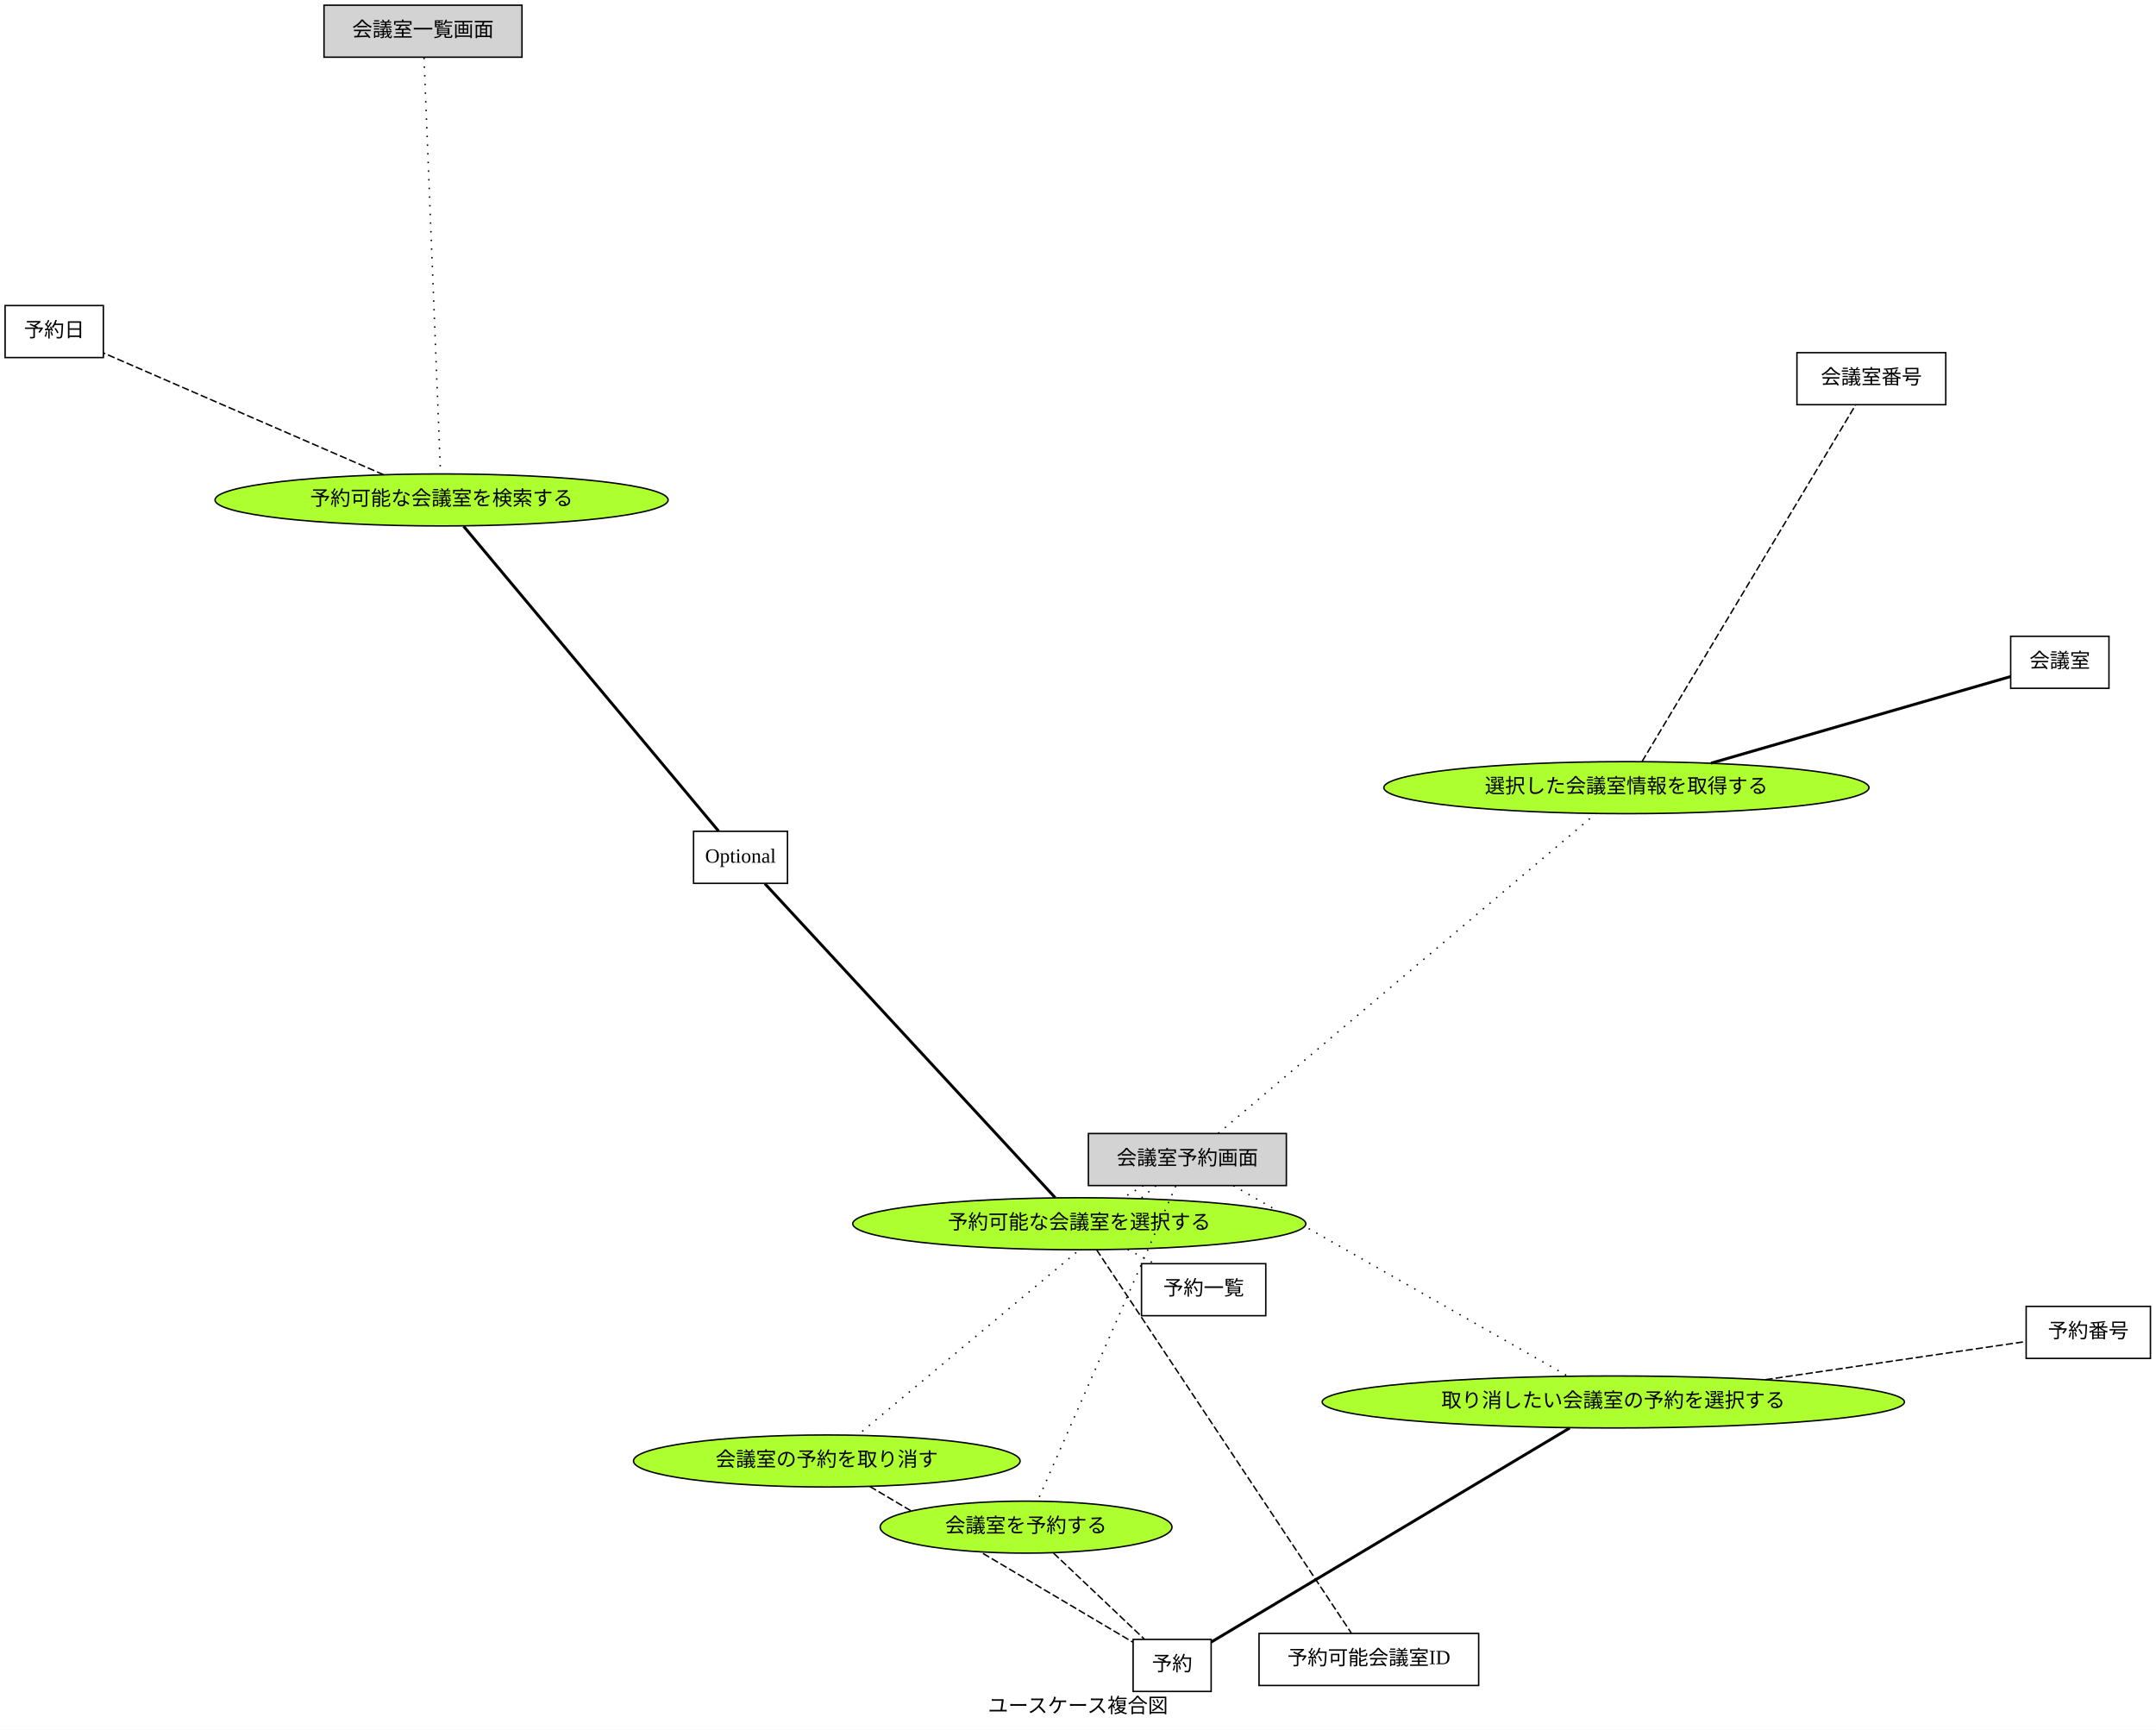
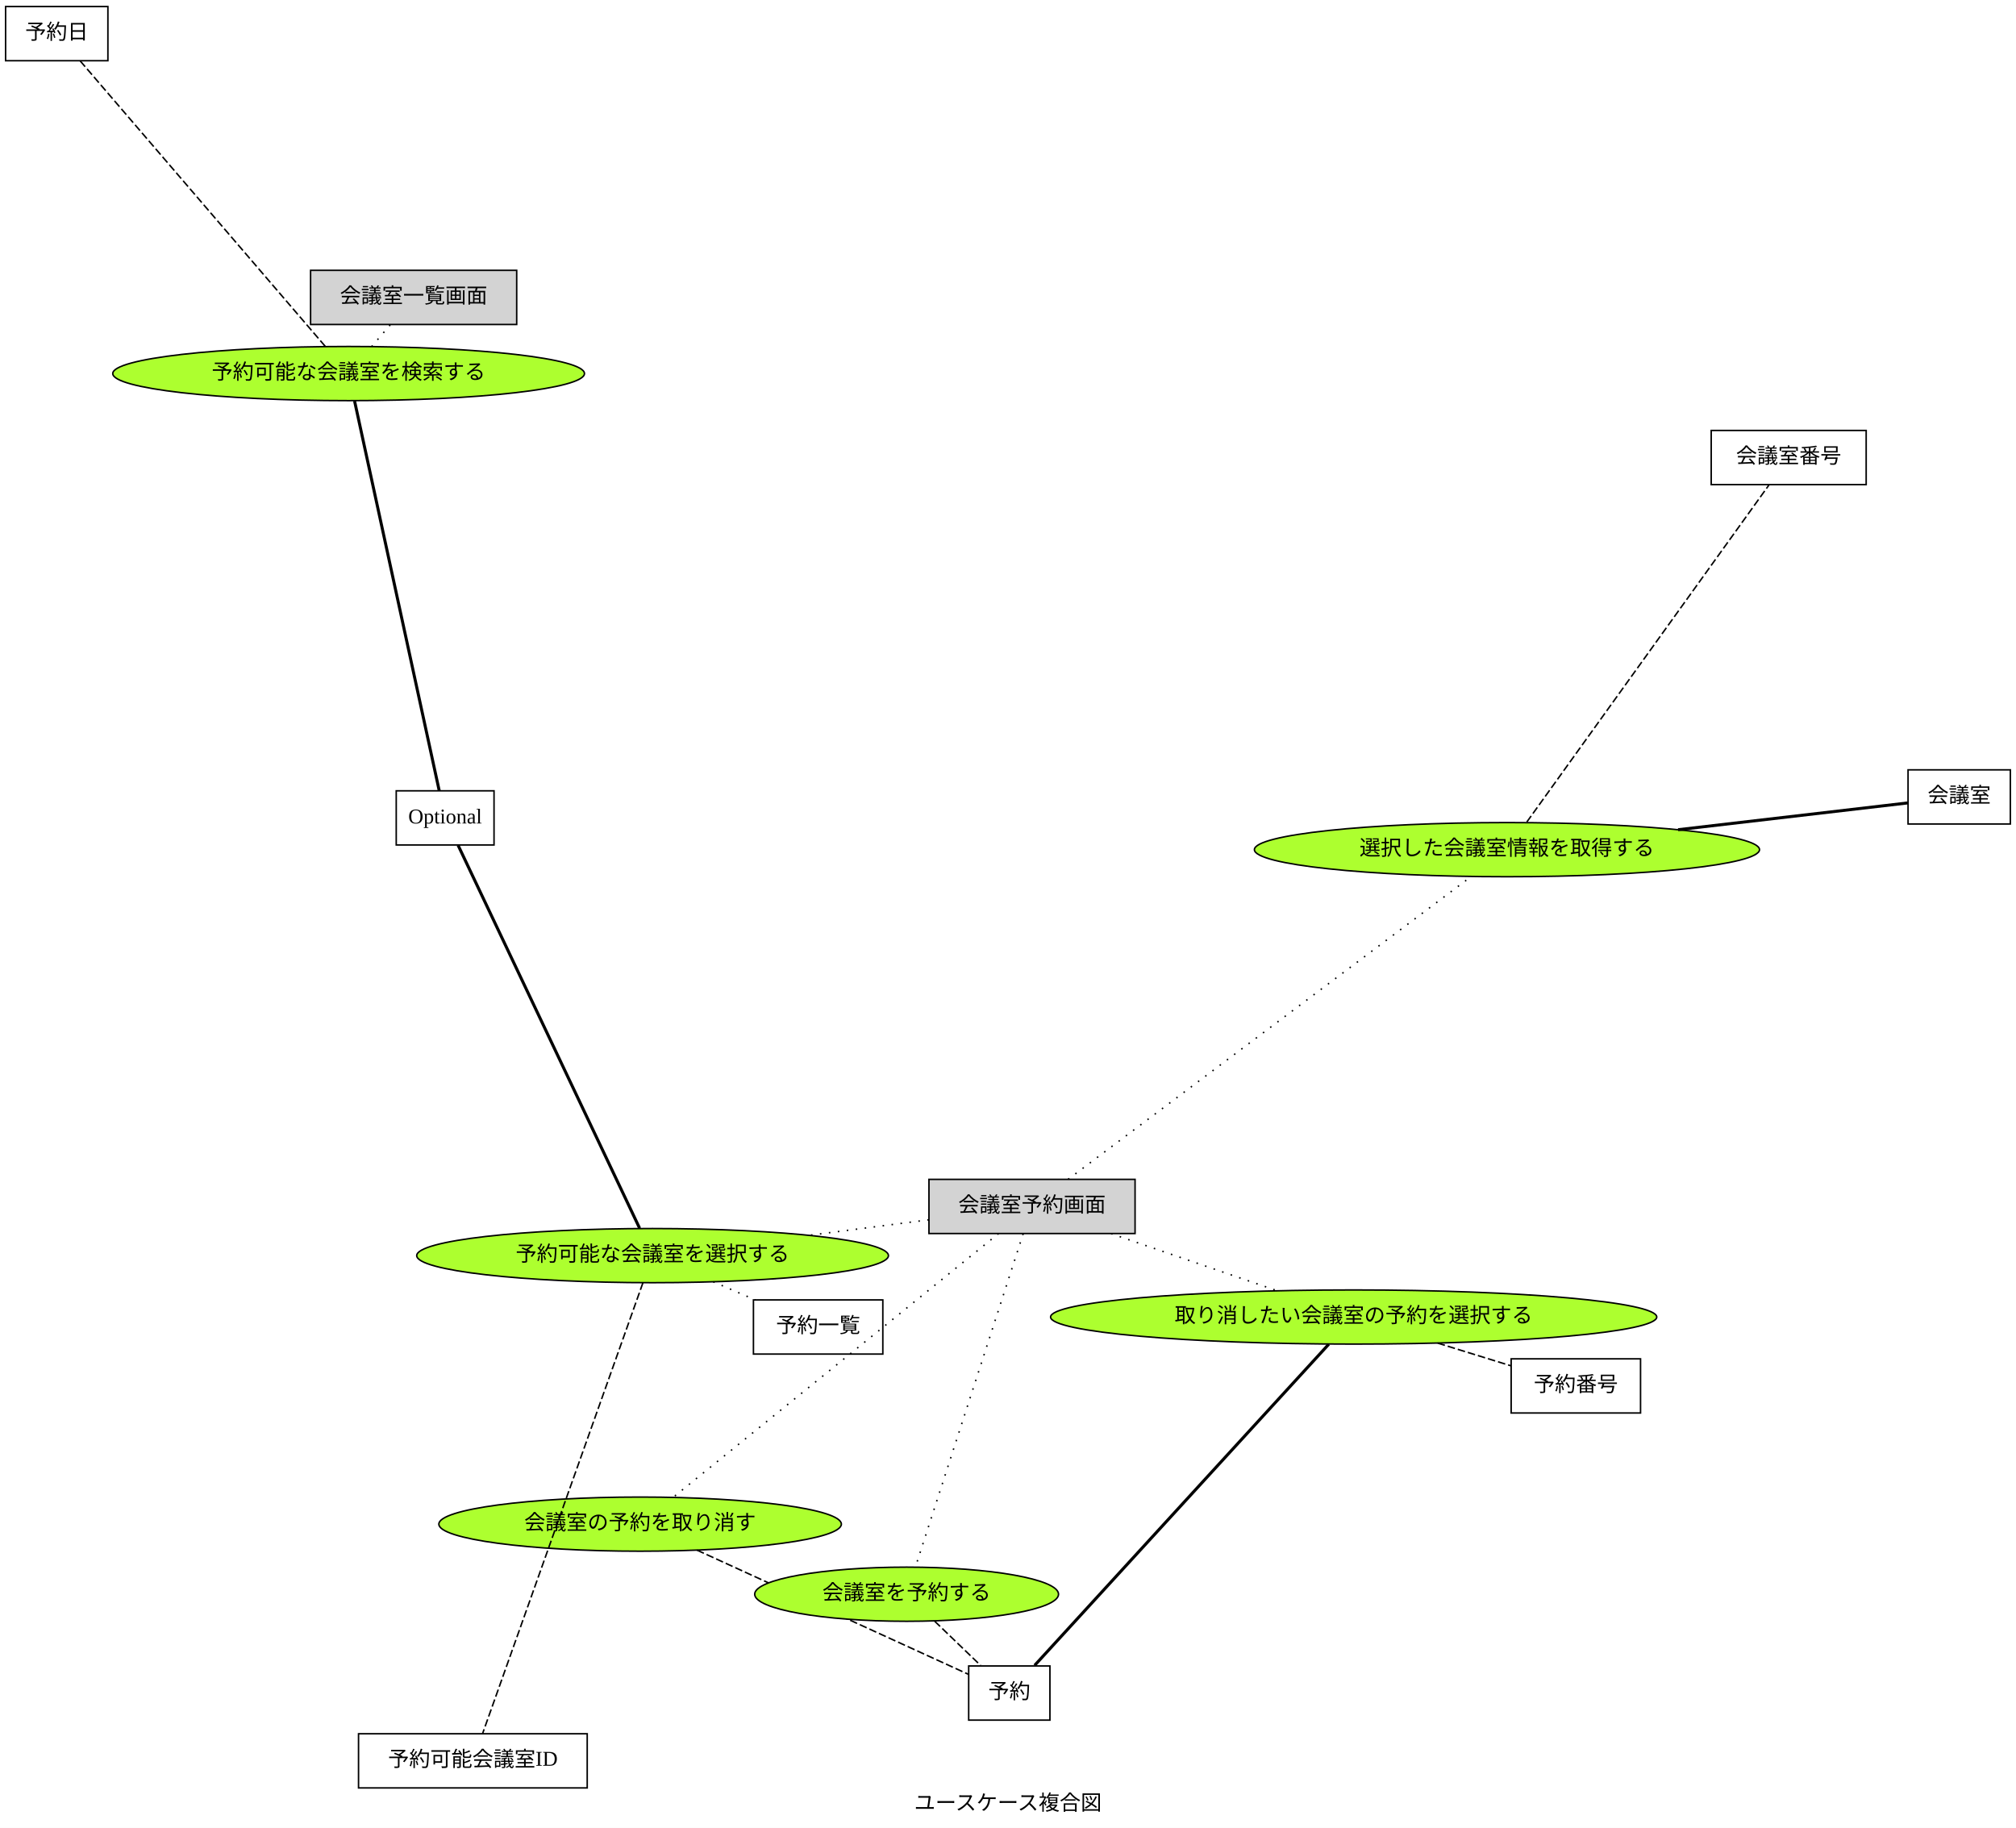
- <svg xmlns="http://www.w3.org/2000/svg" xmlns:xlink="http://www.w3.org/1999/xlink" width="1492pt" height="1197pt" viewBox="0.00 0.00 1492.00 1197.00">
-   <g id="graph0" class="graph" transform="scale(1 1) rotate(0) translate(4 1170)">
-     <polygon fill="white" stroke="transparent" points="-4,27 -4,-1170 1488,-1170 1488,27 -4,27" />
-     <text text-anchor="middle" x="742" y="15.2" font-family="Times New Roman,serif" font-size="14.00">ユースケース複合図
+ <svg xmlns="http://www.w3.org/2000/svg" xmlns:xlink="http://www.w3.org/1999/xlink" width="1340pt" height="1215pt" viewBox="0.00 0.00 1340.00 1215.00">
+   <g id="graph0" class="graph" transform="scale(1 1) rotate(0) translate(4 1188)">
+     <polygon fill="white" stroke="transparent" points="-4,27 -4,-1188 1336,-1188 1336,27 -4,27" />
+     <text text-anchor="middle" x="666" y="15.2" font-family="Times New Roman,serif" font-size="14.00">ユースケース複合図
        </text>
    <g id="node1" class="node">
      <g id="a_node1">
        <a xlink:href="https://github.com/k2works/application_programing_excercise_2022/tree/take13/src/main/java/mrs/application/scenario/MeetingRoomReservationScenario.java" xlink:title="MeetingRoomReservationScenario.cancel(Reservation)">
-           <ellipse fill="greenyellow" stroke="black" cx="568.16" cy="-158.98" rx="133.78" ry="18" />
-           <text text-anchor="middle" x="568.16" y="-155.28" font-family="Times New Roman,serif" font-size="14.00">会議室の予約を取り消す
+           <ellipse fill="greenyellow" stroke="black" cx="421.47" cy="-174.88" rx="133.78" ry="18" />
+           <text text-anchor="middle" x="421.47" y="-171.18" font-family="Times New Roman,serif" font-size="14.00">会議室の予約を取り消す
                    </text>
        </a>
      </g>
    </g>
    <g id="node2" class="node">
      <g id="a_node2">
        <a xlink:title="Reservation">
-           <polygon fill="none" stroke="black" points="834.14,-35.51 780.14,-35.51 780.14,0.49 834.14,0.49 834.14,-35.51" />
-           <text text-anchor="middle" x="807.14" y="-13.81" font-family="Times New Roman,serif" font-size="14.00">予約
+           <polygon fill="none" stroke="black" points="693.87,-80.6 639.87,-80.6 639.87,-44.6 693.87,-44.6 693.87,-80.6" />
+           <text text-anchor="middle" x="666.87" y="-58.9" font-family="Times New Roman,serif" font-size="14.00">予約
                    </text>
        </a>
      </g>
    </g>
    <g id="edge1" class="edge">
-       <path fill="none" stroke="black" stroke-dasharray="5,2" d="M597.94,-141.35C644.74,-113.64 734.79,-60.33 779.94,-33.61" />
+       <path fill="none" stroke="black" stroke-dasharray="5,2" d="M459.28,-157.59C509.16,-134.76 595.75,-95.15 639.66,-75.05" />
    </g>
    <g id="node7" class="node">
      <g id="a_node7">
        <a xlink:href="https://github.com/k2works/application_programing_excercise_2022/tree/take13/src/main/java/mrs/application/scenario/MeetingRoomReservationScenario.java" xlink:title="MeetingRoomReservationScenario.findOne(ReservationId)">
-           <ellipse fill="greenyellow" stroke="black" cx="1112.44" cy="-199.82" rx="201.46" ry="18" />
-           <text text-anchor="middle" x="1112.44" y="-196.12" font-family="Times New Roman,serif" font-size="14.00">取り消したい会議室の予約を選択する
+           <ellipse fill="greenyellow" stroke="black" cx="895.76" cy="-312.55" rx="201.46" ry="18" />
+           <text text-anchor="middle" x="895.76" y="-308.85" font-family="Times New Roman,serif" font-size="14.00">取り消したい会議室の予約を選択する
                    </text>
        </a>
      </g>
    </g>
    <g id="edge6" class="edge">
-       <path fill="none" stroke="black" stroke-width="2" d="M834.23,-33.69C891.15,-67.67 1022.78,-146.28 1082.28,-181.81" />
+       <path fill="none" stroke="black" stroke-width="2" d="M683.7,-80.98C726.13,-127.32 837.09,-248.48 879.22,-294.48" />
    </g>
    <g id="node3" class="node">
      <g id="a_node3">
        <a xlink:title="ReservationsController">
-           <polygon fill="lightgray" stroke="black" points="886.2,-385.59 749.2,-385.59 749.2,-349.59 886.2,-349.59 886.2,-385.59" />
-           <text text-anchor="middle" x="817.7" y="-363.89" font-family="Times New Roman,serif" font-size="14.00">会議室予約画面
+           <polygon fill="lightgray" stroke="black" points="750.46,-404.05 613.46,-404.05 613.46,-368.05 750.46,-368.05 750.46,-404.05" />
+           <text text-anchor="middle" x="681.96" y="-382.35" font-family="Times New Roman,serif" font-size="14.00">会議室予約画面
                    </text>
        </a>
      </g>
    </g>
    <g id="edge2" class="edge">
-       <path fill="none" stroke="black" stroke-dasharray="1,5" d="M795.99,-349.45C748.68,-309.89 636.74,-216.31 589.64,-176.94" />
+       <path fill="none" stroke="black" stroke-dasharray="1,5" d="M659.75,-368.05C610.54,-328.15 492.79,-232.7 443.62,-192.84" />
    </g>
    <g id="node4" class="node">
      <g id="a_node4">
        <a xlink:href="https://github.com/k2works/application_programing_excercise_2022/tree/take13/src/main/java/mrs/application/scenario/MeetingRoomReservationScenario.java" xlink:title="MeetingRoomReservationScenario.findMeetingRoom(RoomId)">
-           <ellipse fill="greenyellow" stroke="black" cx="1121.51" cy="-624.94" rx="167.87" ry="18" />
-           <text text-anchor="middle" x="1121.51" y="-621.24" font-family="Times New Roman,serif" font-size="14.00">選択した会議室情報を取得する
+           <ellipse fill="greenyellow" stroke="black" cx="997.65" cy="-623.22" rx="167.87" ry="18" />
+           <text text-anchor="middle" x="997.65" y="-619.52" font-family="Times New Roman,serif" font-size="14.00">選択した会議室情報を取得する
                    </text>
        </a>
      </g>
    </g>
    <g id="edge5" class="edge">
-       <path fill="none" stroke="black" stroke-dasharray="1,5" d="M839.06,-385.69C894.85,-432.94 1044.41,-559.64 1100.17,-606.87" />
+       <path fill="none" stroke="black" stroke-dasharray="1,5" d="M705.95,-404.08C764.65,-448.18 915.03,-561.15 973.7,-605.23" />
    </g>
    <g id="edge8" class="edge">
-       <path fill="none" stroke="black" stroke-dasharray="1,5" d="M849.52,-349.48C906.39,-317.11 1024.75,-249.74 1081.2,-217.61" />
+       <path fill="none" stroke="black" stroke-dasharray="1,5" d="M734.54,-367.98C768.17,-356.42 811.57,-341.5 844.87,-330.05" />
    </g>
    <g id="node9" class="node">
      <g id="a_node9">
        <a xlink:href="https://github.com/k2works/application_programing_excercise_2022/tree/take13/src/main/java/mrs/application/scenario/MeetingRoomReservationScenario.java" xlink:title="MeetingRoomReservationScenario.findReservations(ReservableRoomId)">
-           <ellipse fill="greenyellow" stroke="black" cx="742.89" cy="-323.15" rx="156.77" ry="18" />
-           <text text-anchor="middle" x="742.89" y="-319.45" font-family="Times New Roman,serif" font-size="14.00">予約可能な会議室を選択する
+           <ellipse fill="greenyellow" stroke="black" cx="429.76" cy="-353.37" rx="156.77" ry="18" />
+           <text text-anchor="middle" x="429.76" y="-349.67" font-family="Times New Roman,serif" font-size="14.00">予約可能な会議室を選択する
                    </text>
        </a>
      </g>
    </g>
    <g id="edge12" class="edge">
-       <path fill="none" stroke="black" stroke-dasharray="1,5" d="M787.27,-349.52C782.58,-346.73 777.73,-343.85 773.05,-341.07" />
+       <path fill="none" stroke="black" stroke-dasharray="1,5" d="M613.38,-377.17C588.87,-373.99 560.68,-370.34 533.86,-366.86" />
    </g>
    <g id="node13" class="node">
      <g id="a_node13">
        <a xlink:href="https://github.com/k2works/application_programing_excercise_2022/tree/take13/src/main/java/mrs/application/scenario/MeetingRoomReservationScenario.java" xlink:title="MeetingRoomReservationScenario.reserve(Reservation)">
-           <ellipse fill="greenyellow" stroke="black" cx="706.06" cy="-113.21" rx="100.98" ry="18" />
-           <text text-anchor="middle" x="706.06" y="-109.51" font-family="Times New Roman,serif" font-size="14.00">会議室を予約する
+           <ellipse fill="greenyellow" stroke="black" cx="598.61" cy="-128.29" rx="100.98" ry="18" />
+           <text text-anchor="middle" x="598.61" y="-124.59" font-family="Times New Roman,serif" font-size="14.00">会議室を予約する
                    </text>
        </a>
      </g>
    </g>
    <g id="edge14" class="edge">
-       <path fill="none" stroke="black" stroke-dasharray="1,5" d="M809.67,-349.3C789.07,-302.36 734.54,-178.1 714.02,-131.34" />
+       <path fill="none" stroke="black" stroke-dasharray="1,5" d="M676.1,-367.93C660.8,-320.6 619.76,-193.7 604.47,-146.39" />
    </g>
    <g id="node6" class="node">
      <g id="a_node6">
        <a xlink:title="RoomId">
-           <polygon fill="none" stroke="black" points="1342.52,-925.95 1239.52,-925.95 1239.52,-889.95 1342.52,-889.95 1342.52,-925.95" />
-           <text text-anchor="middle" x="1291.02" y="-904.25" font-family="Times New Roman,serif" font-size="14.00">会議室番号
+           <polygon fill="none" stroke="black" points="1236.41,-901.87 1133.41,-901.87 1133.41,-865.87 1236.41,-865.87 1236.41,-901.87" />
+           <text text-anchor="middle" x="1184.91" y="-880.17" font-family="Times New Roman,serif" font-size="14.00">会議室番号
                    </text>
        </a>
      </g>
    </g>
    <g id="edge4" class="edge">
-       <path fill="none" stroke="black" stroke-dasharray="5,2" d="M1132.37,-643.08C1162.91,-694.07 1249.33,-838.35 1280.03,-889.6" />
+       <path fill="none" stroke="black" stroke-dasharray="5,2" d="M1010.82,-641.55C1045.2,-689.4 1137.39,-817.73 1171.76,-865.56" />
    </g>
    <g id="node5" class="node">
      <g id="a_node5">
        <a xlink:title="MeetingRoom">
-           <polygon fill="none" stroke="black" points="1455.44,-729.68 1387.44,-729.68 1387.44,-693.68 1455.44,-693.68 1455.44,-729.68" />
-           <text text-anchor="middle" x="1421.44" y="-707.98" font-family="Times New Roman,serif" font-size="14.00">会議室
+           <polygon fill="none" stroke="black" points="1332.25,-676.27 1264.25,-676.27 1264.25,-640.27 1332.25,-640.27 1332.25,-676.27" />
+           <text text-anchor="middle" x="1298.25" y="-654.57" font-family="Times New Roman,serif" font-size="14.00">会議室
                    </text>
        </a>
      </g>
    </g>
    <g id="edge3" class="edge">
-       <path fill="none" stroke="black" stroke-width="2" d="M1387.33,-701.81C1336.89,-687.22 1241.75,-659.71 1180.03,-641.87" />
+       <path fill="none" stroke="black" stroke-width="2" d="M1264.06,-654.28C1226.97,-649.96 1165.77,-642.82 1111.38,-636.48" />
    </g>
    <g id="node8" class="node">
      <g id="a_node8">
        <a xlink:title="ReservationId">
-           <polygon fill="none" stroke="black" points="1484.15,-265.97 1398.15,-265.97 1398.15,-229.97 1484.15,-229.97 1484.15,-265.97" />
-           <text text-anchor="middle" x="1441.15" y="-244.27" font-family="Times New Roman,serif" font-size="14.00">予約番号
+           <polygon fill="none" stroke="black" points="1086.44,-284.75 1000.44,-284.75 1000.44,-248.75 1086.44,-248.75 1086.44,-284.75" />
+           <text text-anchor="middle" x="1043.44" y="-263.05" font-family="Times New Roman,serif" font-size="14.00">予約番号
                    </text>
        </a>
      </g>
    </g>
    <g id="edge7" class="edge">
-       <path fill="none" stroke="black" stroke-dasharray="5,2" d="M1217.81,-215.26C1278.84,-224.19 1352.38,-234.97 1397.96,-241.64" />
+       <path fill="none" stroke="black" stroke-dasharray="5,2" d="M951.59,-295.23C967.77,-290.22 985.17,-284.82 1000.43,-280.09" />
    </g>
    <g id="node11" class="node">
      <g id="a_node11">
        <a xlink:title="ReservableRoomId">
-           <polygon fill="none" stroke="black" points="1019.27,-39.63 867.27,-39.63 867.27,-3.63 1019.27,-3.63 1019.27,-39.63" />
-           <text text-anchor="middle" x="943.27" y="-17.93" font-family="Times New Roman,serif" font-size="14.00">予約可能会議室ID
+           <polygon fill="none" stroke="black" points="386.31,-35.53 234.31,-35.53 234.31,0.47 386.31,0.47 386.31,-35.53" />
+           <text text-anchor="middle" x="310.31" y="-13.83" font-family="Times New Roman,serif" font-size="14.00">予約可能会議室ID
                    </text>
        </a>
      </g>
    </g>
    <g id="edge10" class="edge">
-       <path fill="none" stroke="black" stroke-dasharray="5,2" d="M754.82,-305.19C790.38,-251.69 895.34,-93.75 931.15,-39.88" />
+       <path fill="none" stroke="black" stroke-dasharray="5,2" d="M423.34,-335.31C402.6,-277 337.55,-94.12 316.77,-35.68" />
    </g>
    <g id="node12" class="node">
      <g id="a_node12">
        <a xlink:title="ReservationList">
-           <polygon fill="none" stroke="black" points="871.95,-295.52 785.95,-295.52 785.95,-259.52 871.95,-259.52 871.95,-295.52" />
-           <text text-anchor="middle" x="828.95" y="-273.82" font-family="Times New Roman,serif" font-size="14.00">予約一覧
+           <polygon fill="none" stroke="black" points="582.8,-323.92 496.8,-323.92 496.8,-287.92 582.8,-287.92 582.8,-323.92" />
+           <text text-anchor="middle" x="539.8" y="-302.22" font-family="Times New Roman,serif" font-size="14.00">予約一覧
                    </text>
        </a>
      </g>
    </g>
    <g id="edge11" class="edge">
-       <path fill="none" stroke="black" stroke-dasharray="1,5" d="M776.41,-305.38C782.45,-302.17 788.76,-298.83 794.81,-295.62" />
+       <path fill="none" stroke="black" stroke-dasharray="1,5" d="M470.11,-335.97C479.19,-332.06 488.84,-327.89 497.98,-323.96" />
    </g>
    <g id="node10" class="node">
      <g id="a_node10">
        <a xlink:title="Optional">
-           <polygon fill="none" stroke="black" points="540.96,-594.72 475.96,-594.72 475.96,-558.72 540.96,-558.72 540.96,-594.72" />
-           <text text-anchor="middle" x="508.46" y="-573.02" font-family="Times New Roman,serif" font-size="14.00">Optional
+           <polygon fill="none" stroke="black" points="324.37,-662.33 259.37,-662.33 259.37,-626.33 324.37,-626.33 324.37,-662.33" />
+           <text text-anchor="middle" x="291.87" y="-640.63" font-family="Times New Roman,serif" font-size="14.00">Optional
                    </text>
        </a>
      </g>
    </g>
    <g id="edge9" class="edge">
-       <path fill="none" stroke="black" stroke-width="2" d="M525.32,-558.48C568.57,-511.7 683.1,-387.82 726.18,-341.22" />
+       <path fill="none" stroke="black" stroke-width="2" d="M300.49,-626.13C325.26,-573.88 396.38,-423.81 421.14,-371.56" />
    </g>
    <g id="node14" class="node">
      <g id="a_node14">
        <a xlink:href="https://github.com/k2works/application_programing_excercise_2022/tree/take13/src/main/java/mrs/application/service/room/RoomService.java" xlink:title="RoomService.findReservableRooms(ReservedDate)">
-           <ellipse fill="greenyellow" stroke="black" cx="301.59" cy="-824.04" rx="156.77" ry="18" />
-           <text text-anchor="middle" x="301.59" y="-820.34" font-family="Times New Roman,serif" font-size="14.00">予約可能な会議室を検索する
+           <ellipse fill="greenyellow" stroke="black" cx="227.72" cy="-939.69" rx="156.77" ry="18" />
+           <text text-anchor="middle" x="227.72" y="-935.99" font-family="Times New Roman,serif" font-size="14.00">予約可能な会議室を検索する
                    </text>
        </a>
      </g>
    </g>
    <g id="edge15" class="edge">
-       <path fill="none" stroke="black" stroke-width="2" d="M493.25,-594.9C454.99,-640.64 355.11,-760.06 316.83,-805.83" />
+       <path fill="none" stroke="black" stroke-width="2" d="M287.95,-662.37C276.5,-715.09 243.15,-868.61 231.66,-921.52" />
    </g>
    <g id="edge13" class="edge">
-       <path fill="none" stroke="black" stroke-dasharray="5,2" d="M725.08,-95.21C743.03,-78.21 769.83,-52.84 787.87,-35.75" />
+       <path fill="none" stroke="black" stroke-dasharray="5,2" d="M617.26,-110.34C626.74,-101.22 638.23,-90.16 647.76,-80.99" />
    </g>
    <g id="node15" class="node">
      <g id="a_node15">
        <a xlink:title="ReservedDate">
-           <polygon fill="none" stroke="black" points="67.53,-958.56 -0.47,-958.56 -0.47,-922.56 67.53,-922.56 67.53,-958.56" />
-           <text text-anchor="middle" x="33.53" y="-936.86" font-family="Times New Roman,serif" font-size="14.00">予約日
+           <polygon fill="none" stroke="black" points="67.72,-1183.64 -0.28,-1183.64 -0.28,-1147.64 67.72,-1147.64 67.72,-1183.64" />
+           <text text-anchor="middle" x="33.72" y="-1161.94" font-family="Times New Roman,serif" font-size="14.00">予約日
                    </text>
        </a>
      </g>
    </g>
    <g id="edge16" class="edge">
-       <path fill="none" stroke="black" stroke-dasharray="5,2" d="M261.46,-841.48C208.74,-864.4 117.05,-904.26 67.56,-925.77" />
+       <path fill="none" stroke="black" stroke-dasharray="5,2" d="M212.17,-957.8C175.84,-1000.1 85.74,-1105.05 49.34,-1147.45" />
    </g>
    <g id="node16" class="node">
      <g id="a_node16">
        <a xlink:title="RoomsController">
-           <polygon fill="lightgray" stroke="black" points="357.22,-1166.41 220.22,-1166.41 220.22,-1130.41 357.22,-1130.41 357.22,-1166.41" />
-           <text text-anchor="middle" x="288.72" y="-1144.71" font-family="Times New Roman,serif" font-size="14.00">会議室一覧画面
+           <polygon fill="lightgray" stroke="black" points="339.44,-1008.31 202.44,-1008.31 202.44,-972.31 339.44,-972.31 339.44,-1008.31" />
+           <text text-anchor="middle" x="270.94" y="-986.61" font-family="Times New Roman,serif" font-size="14.00">会議室一覧画面
                    </text>
        </a>
      </g>
    </g>
    <g id="edge17" class="edge">
-       <path fill="none" stroke="black" stroke-dasharray="1,5" d="M289.44,-1130.04C291.71,-1072.95 298.62,-899.02 300.87,-842.21" />
+       <path fill="none" stroke="black" stroke-dasharray="1,5" d="M255.34,-972.04C251.37,-967.39 247.11,-962.4 243.15,-957.77" />
    </g>
  </g>
</svg>
